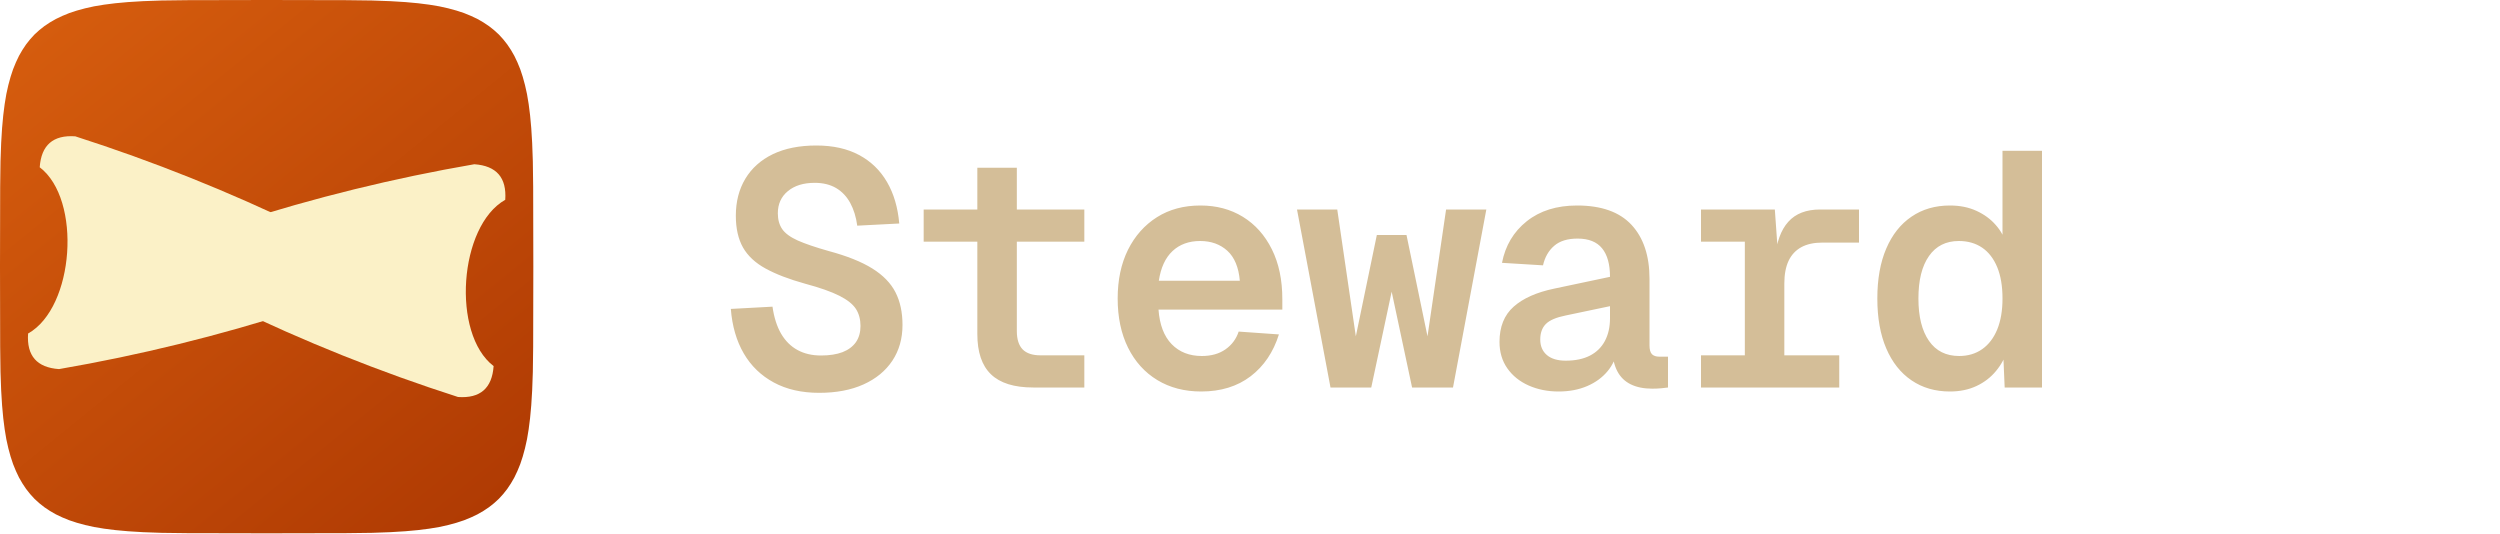
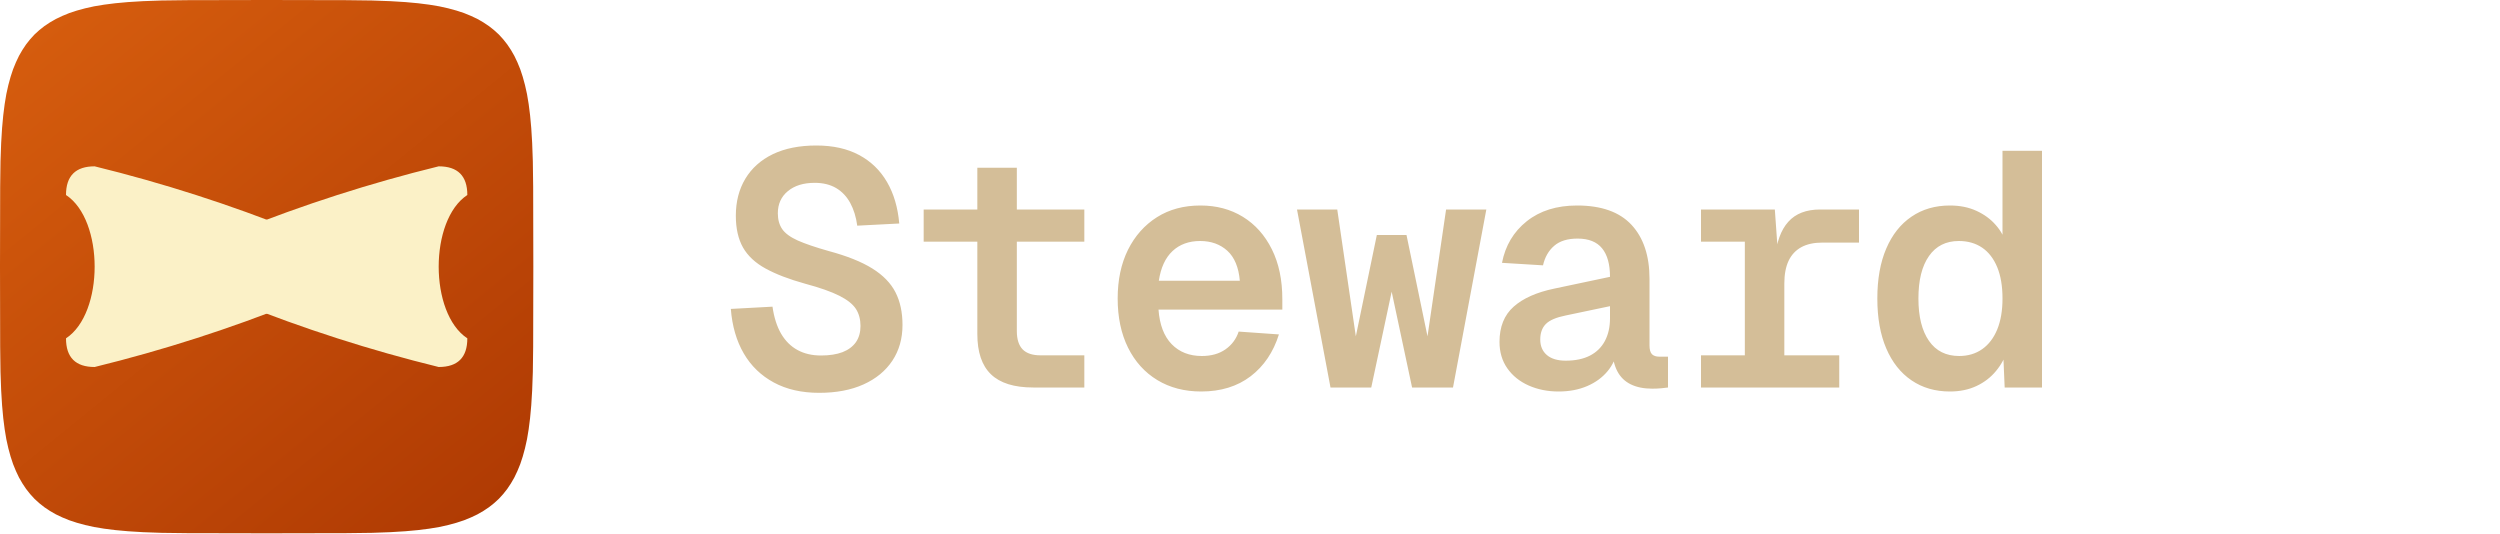
<svg xmlns="http://www.w3.org/2000/svg" width="300" height="64" viewBox="0 0 300 64">
  <defs>
    <linearGradient id="tile" gradientUnits="userSpaceOnUse" x1="6" y1="0" x2="58" y2="64">
      <stop offset="0" stop-color="#d65d0e" />
      <stop offset="1" stop-color="#af3a03" />
    </linearGradient>
  </defs>
  <path d="M 64 32 L 63.98 41.58 L 63.94 44.64 L 63.86 46.85 L 63.75 48.64 L 63.61 50.17 L 63.44 51.51 L 63.24 52.71 L 63 53.79 L 62.73 54.78 L 62.43 55.69 L 62.09 56.52 L 61.72 57.3 L 61.31 58.01 L 60.87 58.67 L 60.38 59.29 L 59.86 59.86 L 59.29 60.38 L 58.67 60.87 L 58.01 61.31 L 57.3 61.72 L 56.52 62.09 L 55.69 62.43 L 54.78 62.73 L 53.79 63 L 52.71 63.24 L 51.51 63.44 L 50.17 63.61 L 48.64 63.75 L 46.85 63.86 L 44.64 63.94 L 41.58 63.98 L 32 64 L 22.42 63.98 L 19.36 63.94 L 17.15 63.86 L 15.36 63.75 L 13.83 63.61 L 12.49 63.44 L 11.29 63.24 L 10.21 63 L 9.22 62.73 L 8.31 62.43 L 7.48 62.09 L 6.7 61.72 L 5.99 61.31 L 5.33 60.87 L 4.71 60.38 L 4.14 59.86 L 3.62 59.29 L 3.13 58.67 L 2.69 58.01 L 2.28 57.3 L 1.91 56.52 L 1.57 55.69 L 1.27 54.78 L 1 53.79 L 0.76 52.71 L 0.56 51.51 L 0.39 50.17 L 0.25 48.64 L 0.14 46.85 L 0.06 44.64 L 0.02 41.58 L 0 32 L 0.02 22.42 L 0.06 19.36 L 0.14 17.15 L 0.25 15.36 L 0.39 13.83 L 0.56 12.49 L 0.76 11.29 L 1 10.21 L 1.27 9.22 L 1.57 8.31 L 1.91 7.48 L 2.28 6.7 L 2.69 5.99 L 3.13 5.33 L 3.62 4.71 L 4.14 4.14 L 4.71 3.62 L 5.33 3.13 L 5.99 2.69 L 6.7 2.28 L 7.48 1.91 L 8.31 1.57 L 9.22 1.27 L 10.21 1 L 11.29 0.76 L 12.49 0.56 L 13.83 0.39 L 15.36 0.25 L 17.15 0.14 L 19.36 0.06 L 22.42 0.02 L 32 0 L 41.58 0.02 L 44.64 0.06 L 46.85 0.14 L 48.64 0.25 L 50.17 0.39 L 51.51 0.56 L 52.71 0.76 L 53.79 1 L 54.78 1.27 L 55.69 1.57 L 56.52 1.91 L 57.3 2.28 L 58.01 2.69 L 58.67 3.13 L 59.29 3.62 L 59.86 4.14 L 60.38 4.71 L 60.87 5.33 L 61.31 5.99 L 61.72 6.7 L 62.09 7.48 L 62.43 8.31 L 62.73 9.22 L 63 10.21 L 63.24 11.29 L 63.44 12.49 L 63.61 13.83 L 63.75 15.36 L 63.86 17.15 L 63.94 19.36 L 63.98 22.42 Z" fill="url(#tile)" />
-   <g transform="rotate(4 32 32)">
+   <g transform="translate(32 32) scale(0.86) translate(-32 -32)">
    <path d="M 36 27 Q 22.34 21.52 8 18 Q 4 18 4 22 C 9.33 25.5 9.33 38.5 4 42 Q 4 46 8 46 Q 22.34 42.48 36 37 Z" fill="#fbf1c7" />
    <path d="M 28 27 Q 41.66 21.52 56 18 Q 60 18 60 22 C 54.67 25.5 54.67 38.5 60 42 Q 60 46 56 46 Q 41.66 42.48 28 37 Z" fill="#fbf1c7" />
  </g>
  <path d="M98.30 47.14Q95.15 47.14 92.86 45.90Q90.56 44.66 89.25 42.41Q87.94 40.16 87.70 37.07L92.70 36.80Q92.97 38.72 93.73 40.04Q94.50 41.35 95.70 42.00Q96.90 42.66 98.52 42.66Q100.04 42.66 101.10 42.26Q102.15 41.85 102.71 41.06Q103.26 40.26 103.26 39.12Q103.26 37.93 102.71 37.07Q102.15 36.21 100.72 35.49Q99.28 34.76 96.60 34.04Q93.72 33.24 91.88 32.23Q90.03 31.22 89.16 29.70Q88.30 28.17 88.30 25.89Q88.30 23.35 89.44 21.45Q90.58 19.55 92.74 18.50Q94.91 17.46 97.96 17.46Q100.96 17.46 103.09 18.60Q105.22 19.74 106.44 21.84Q107.66 23.93 107.91 26.82L102.87 27.08Q102.66 25.52 102.03 24.36Q101.40 23.20 100.34 22.57Q99.27 21.94 97.77 21.94Q95.74 21.94 94.54 22.94Q93.34 23.93 93.34 25.60Q93.34 26.73 93.87 27.50Q94.40 28.26 95.73 28.86Q97.06 29.45 99.43 30.12Q102.74 31.01 104.68 32.22Q106.62 33.43 107.46 35.08Q108.30 36.72 108.30 39.00Q108.30 41.45 107.08 43.29Q105.86 45.12 103.62 46.13Q101.38 47.14 98.30 47.14Z M123.99 46.50Q120.56 46.50 118.92 44.92Q117.28 43.35 117.28 40.08V20.13H122.02V39.73Q122.02 41.21 122.72 41.93Q123.42 42.64 124.86 42.64H130.12V46.50ZM110.84 29.00V25.14H130.12V29.00Z M144.14 46.98Q141.14 46.98 138.88 45.61Q136.62 44.24 135.37 41.73Q134.12 39.21 134.12 35.82Q134.12 32.48 135.36 29.97Q136.61 27.47 138.84 26.06Q141.06 24.66 144.05 24.66Q146.94 24.66 149.15 26.02Q151.37 27.39 152.62 29.91Q153.88 32.43 153.88 35.91V37.15H139.02Q139.22 39.88 140.60 41.30Q141.98 42.72 144.22 42.72Q145.92 42.72 147.06 41.92Q148.20 41.12 148.64 39.79L153.47 40.13Q152.47 43.32 150.08 45.15Q147.68 46.98 144.14 46.98ZM139.06 33.69H148.78Q148.57 31.27 147.28 30.09Q145.99 28.92 144.02 28.92Q141.99 28.92 140.70 30.13Q139.41 31.34 139.06 33.69Z M159.66 46.50 155.64 25.14H160.47L162.70 40.36L165.22 28.20H168.78L171.30 40.36L173.53 25.14H178.36L174.36 46.50H169.45L167.00 35.00L164.55 46.50Z M187.04 46.98Q185.06 46.98 183.44 46.26Q181.82 45.54 180.88 44.20Q179.94 42.86 179.94 41.03Q179.94 38.31 181.64 36.80Q183.34 35.29 186.53 34.63L193.20 33.22Q193.20 30.96 192.25 29.80Q191.30 28.63 189.31 28.63Q187.50 28.63 186.50 29.50Q185.50 30.36 185.16 31.84L180.24 31.54Q180.84 28.44 183.21 26.55Q185.58 24.66 189.25 24.66Q193.62 24.66 195.78 26.98Q197.94 29.31 197.94 33.46V41.43Q197.94 42.21 198.24 42.51Q198.54 42.80 199.12 42.80H200.16V46.50Q199.92 46.54 199.38 46.59Q198.83 46.64 198.27 46.64Q196.75 46.64 195.69 46.12Q194.63 45.60 194.08 44.55Q193.53 43.50 193.47 41.96H194.08Q193.86 43.38 192.92 44.53Q191.97 45.68 190.46 46.33Q188.94 46.98 187.04 46.98ZM187.89 43.28Q189.62 43.28 190.80 42.67Q191.98 42.06 192.59 40.91Q193.20 39.76 193.20 38.20V36.74L187.87 37.86Q186.18 38.20 185.50 38.88Q184.83 39.56 184.83 40.74Q184.83 41.93 185.63 42.61Q186.42 43.28 187.89 43.28Z M204.12 46.50V42.64H211.47L209.38 44.71V26.91L211.47 29.00H204.12V25.14H212.98L213.42 31.33L213.00 31.00Q213.27 28.09 214.59 26.62Q215.91 25.14 218.42 25.14H223.08V29.11H218.70Q217.17 29.11 216.16 29.66Q215.14 30.22 214.63 31.30Q214.12 32.39 214.12 34.02V44.71L212.06 42.64H220.71V46.50Z M233.99 46.98Q231.34 46.98 229.38 45.64Q227.42 44.31 226.35 41.81Q225.28 39.32 225.28 35.82Q225.28 32.32 226.35 29.83Q227.42 27.33 229.38 26.00Q231.34 24.66 233.99 24.66Q235.78 24.66 237.17 25.30Q238.57 25.94 239.49 27.00Q240.42 28.05 240.74 29.32L240.30 30.21V18.10H245.04V46.50H240.56L240.33 41.11L240.91 41.92Q240.48 43.37 239.52 44.52Q238.57 45.67 237.18 46.32Q235.78 46.98 233.99 46.98ZM235.10 42.72Q236.69 42.72 237.86 41.90Q239.03 41.08 239.67 39.53Q240.30 37.98 240.30 35.82Q240.30 33.61 239.67 32.07Q239.03 30.52 237.86 29.72Q236.68 28.92 235.06 28.92Q232.74 28.92 231.48 30.72Q230.21 32.52 230.21 35.82Q230.21 39.09 231.48 40.91Q232.74 42.72 235.10 42.72Z" fill="#d4be98" />
</svg>
